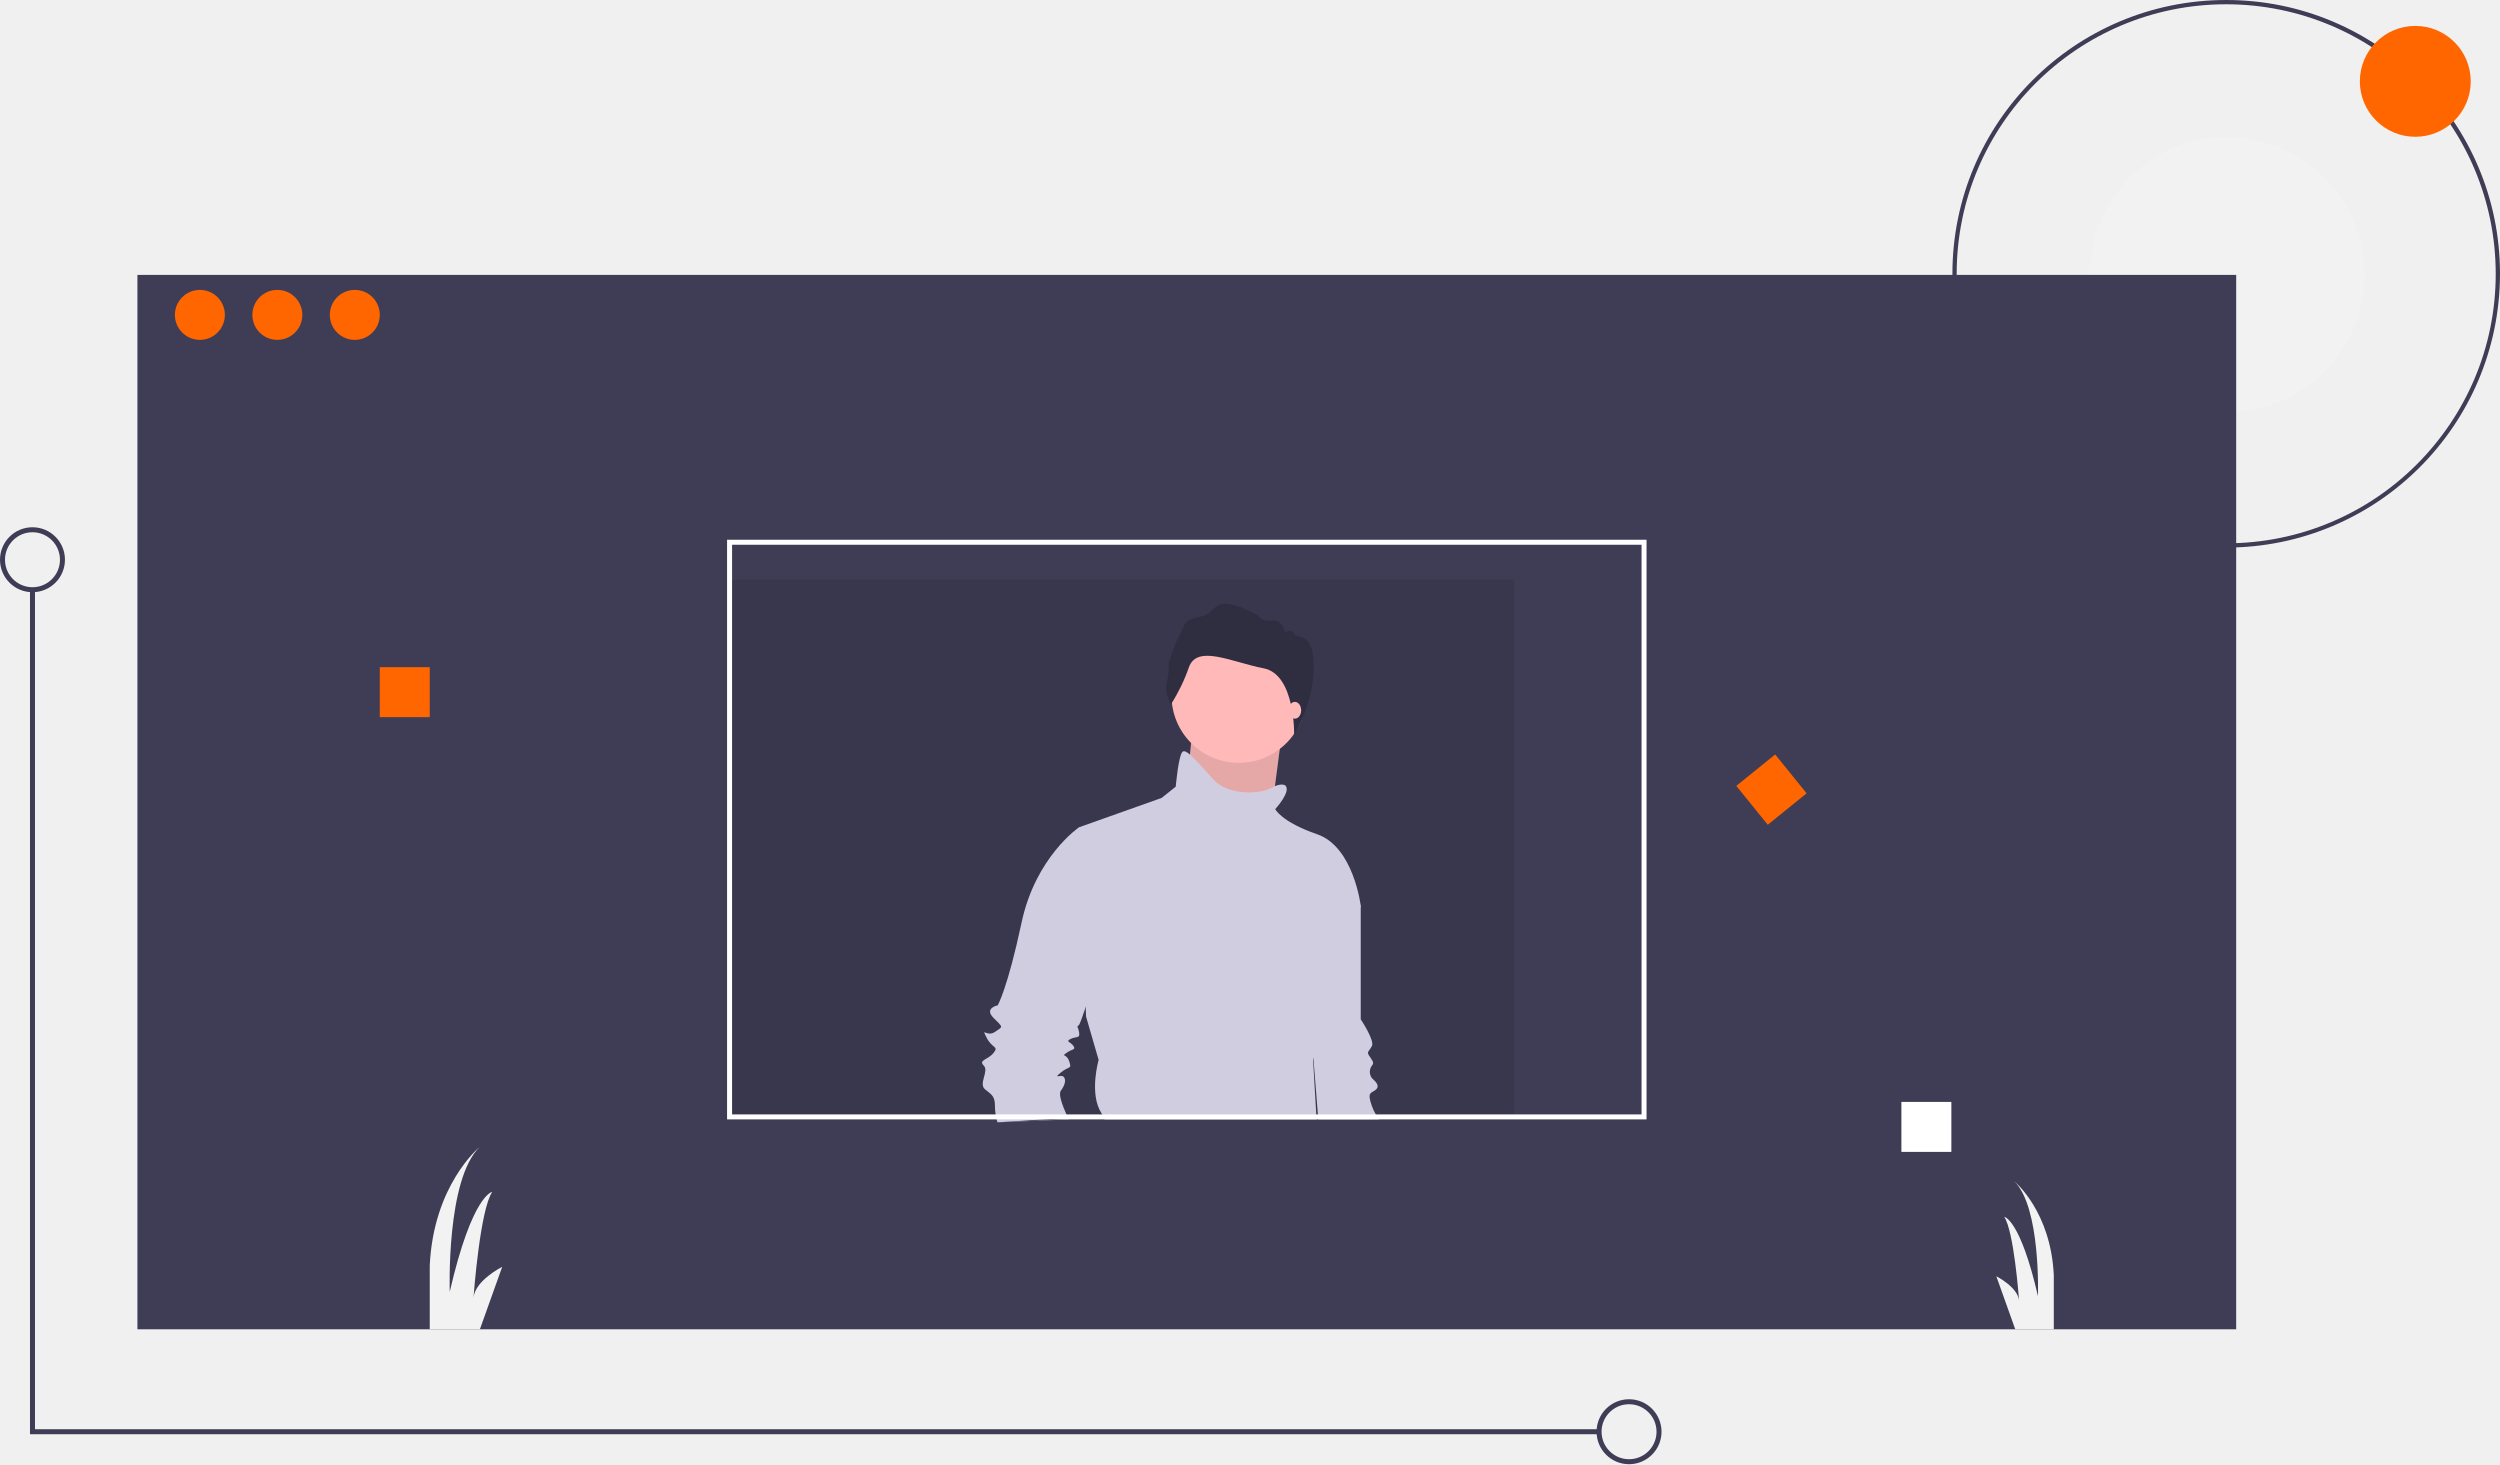
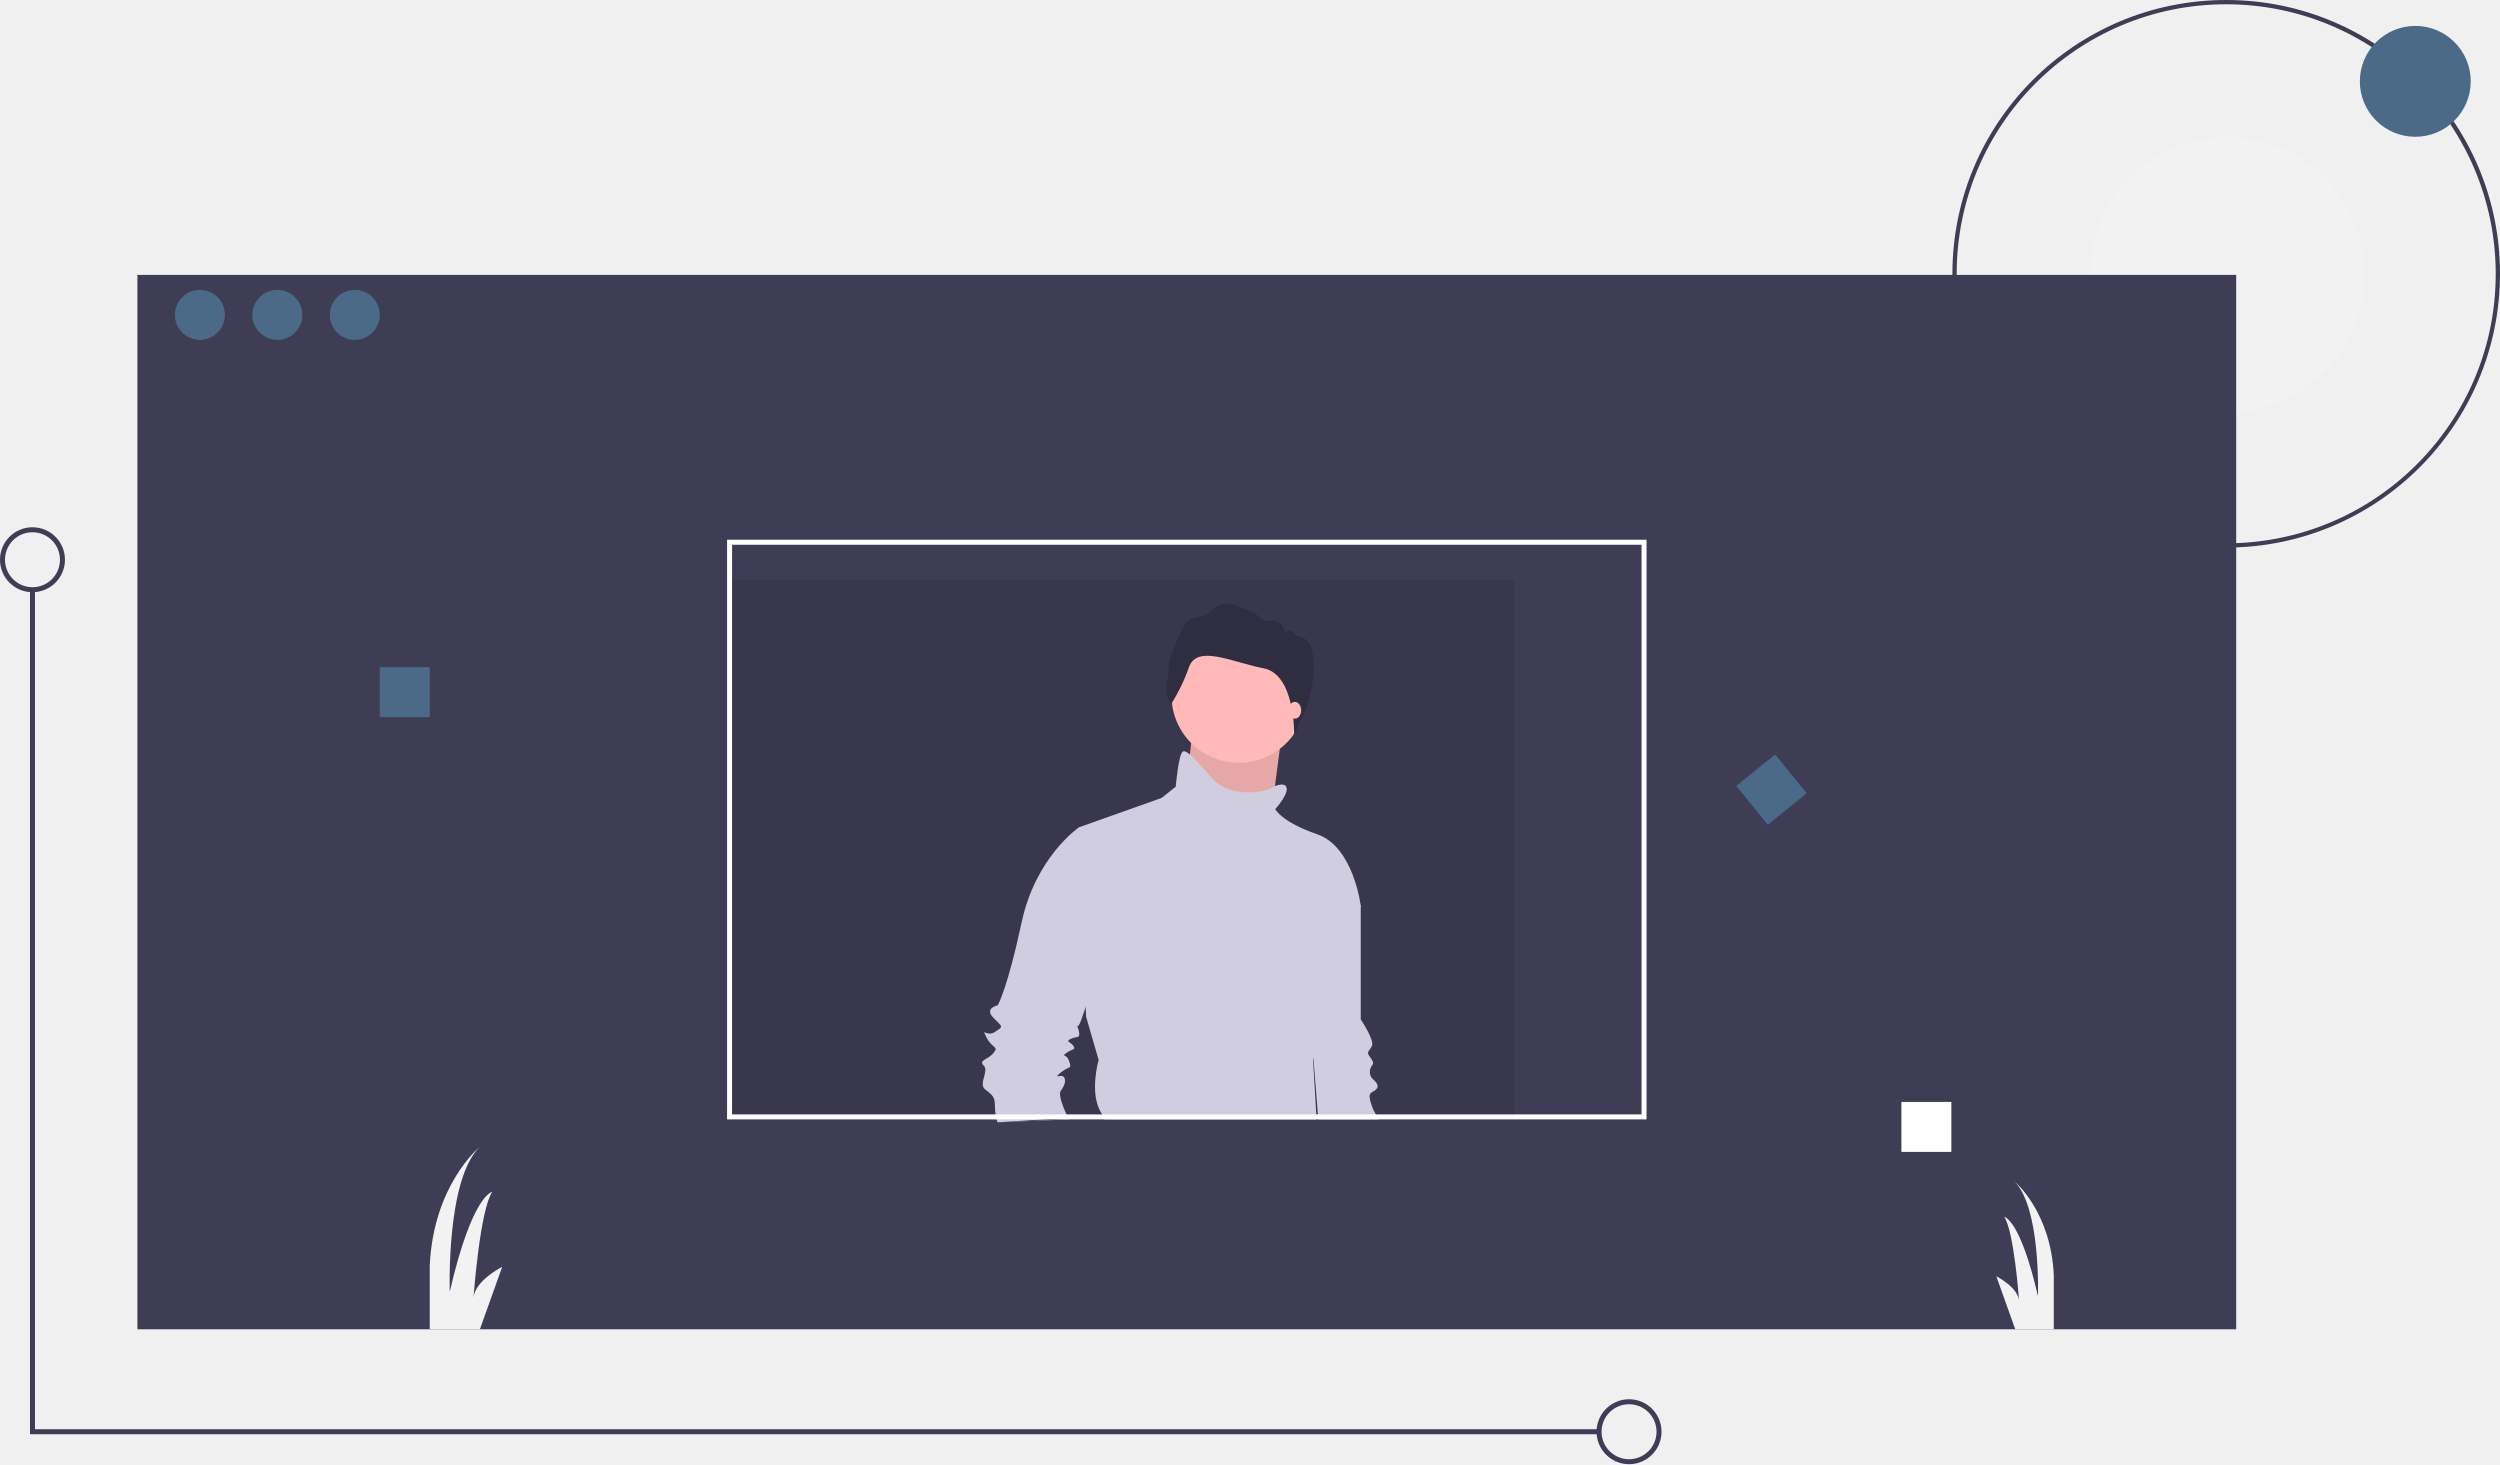
<svg xmlns="http://www.w3.org/2000/svg" id="e07c9319-842b-449a-9f57-029d5804b779" data-name="Layer 1" width="1168.75" height="684.517" viewBox="0 0 1168.75 684.517">
  <path d="M1056.375,363.742a128,128,0,1,1,128-128A128.145,128.145,0,0,1,1056.375,363.742Zm0-254a126,126,0,1,0,126,126A126.143,126.143,0,0,0,1056.375,109.742Z" transform="translate(-15.625 -107.7417)" fill="#3f3d56" />
  <circle cx="1041.179" cy="128.367" r="64.273" fill="#f2f2f2" />
  <rect x="64.244" y="128.517" width="981.176" height="492.924" fill="#3f3d56" />
  <rect x="339.908" y="271.021" width="367.941" height="252.303" opacity="0.1" />
-   <circle cx="1129.149" cy="38.028" r="25.917" fill="#ff6600" />
-   <circle cx="93.445" cy="147.206" r="11.681" fill="#ff6600" />
-   <circle cx="129.655" cy="147.206" r="11.681" fill="#ff6600" />
-   <circle cx="165.866" cy="147.206" r="11.681" fill="#ff6600" />
-   <rect x="177.546" y="311.903" width="23.361" height="23.361" fill="#ff6600" />
+   <circle cx="1129.149" cy="38.028" r="25.917" fill="#4B6A88" />
+   <circle cx="93.445" cy="147.206" r="11.681" fill="#4B6A88" />
+   <circle cx="129.655" cy="147.206" r="11.681" fill="#4B6A88" />
+   <circle cx="165.866" cy="147.206" r="11.681" fill="#4B6A88" />
+   <rect x="177.546" y="311.903" width="23.361" height="23.361" fill="#4B6A88" />
  <rect x="888.899" y="515.147" width="23.361" height="23.361" fill="#fff" />
-   <rect x="832.104" y="465.199" width="23.361" height="23.361" transform="translate(-127.7592 529.1579) rotate(-38.97687)" fill="#ff6600" />
+   <rect x="832.104" y="465.199" width="23.361" height="23.361" transform="translate(-127.7592 529.1579) rotate(-38.97687)" fill="#4B6A88" />
  <polygon points="747.563 670.5 14.017 670.5 14.017 275.693 16.353 275.693 16.353 668.164 747.563 668.164 747.563 670.5" fill="#3f3d56" />
  <path d="M777.205,792.258a15.185,15.185,0,1,1,15.185-15.185A15.202,15.202,0,0,1,777.205,792.258Zm0-28.034a12.849,12.849,0,1,0,12.849,12.849A12.863,12.863,0,0,0,777.205,764.225Z" transform="translate(-15.625 -107.7417)" fill="#3f3d56" />
  <path d="M30.81,384.603a15.185,15.185,0,1,1,15.185-15.185A15.202,15.202,0,0,1,30.81,384.603Zm0-28.034a12.849,12.849,0,1,0,12.849,12.849A12.863,12.863,0,0,0,30.81,356.569Z" transform="translate(-15.625 -107.7417)" fill="#3f3d56" />
  <path d="M250.407,699.981l-10.431,29.202H216.533V699.397c1.729-37.366,22.696-54.934,23.35-55.472-15.757,15.197-14.005,67.736-14.005,67.736,10.513-45.555,19.857-46.723,19.857-46.723-5.653,8.492-8.574,47.12-8.749,49.526C237.686,706.347,250.407,699.981,250.407,699.981Z" transform="translate(-15.625 -107.7417)" fill="#f2f2f2" />
  <path d="M975.776,703.952v25.23H957.753l-8.842-24.775S958.991,709.454,959.552,715.89c-.14-1.986-2.453-32.542-6.938-39.27,0,0,7.417.923,15.757,37.051,0,0,1.378-41.665-11.108-53.719C957.788,660.383,974.41,674.307,975.776,703.952Z" transform="translate(-15.625 -107.7417)" fill="#f2f2f2" />
  <path d="M660.34,631.06H631.93l-.19-2.33-2.07-25.97v-.01l-2.15-27,13.11-55.69,11.14,11.14V584.27s6.55,9.83,5.24,12.45-2.62,2.62-1.31,4.58c1.31,1.97,2.62,3.28,1.31,4.59a4.92,4.92,0,0,0,0,5.9c1.31,1.31,3.93,3.27,1.96,5.24-1.96,1.96-4.58.65-1.96,7.86a23.001,23.001,0,0,0,1.8,3.84A25.502,25.502,0,0,0,660.34,631.06Z" transform="translate(-15.625 -107.7417)" fill="#d0cde1" />
  <polygon points="557.189 343.847 553.258 383.159 593.225 389.056 596.173 366.452 599.122 343.847 557.189 343.847" fill="#ffb9b9" />
  <polygon points="557.189 343.847 553.258 383.159 593.225 389.056 596.173 366.452 599.122 343.847 557.189 343.847" opacity="0.1" />
  <circle cx="579.138" cy="325.174" r="31.45" fill="#ffb9b9" />
  <path d="M515.29,631.06c-.11-.23-.23-.47-.35-.73-.23-.49-.48-1.02-.75-1.6-1.74-3.88-3.87-9.4-2.64-11.05,1.97-2.62,2.62-5.24,1.31-6.55s-5.24,1.31-1.31-1.97c3.93-3.27,5.24-1.31,3.93-5.24s-3.93-1.96-1.31-3.93c2.62-1.96,4.59-1.31,3.28-3.27-1.31-1.97-3.93-1.97-1.31-3.28s4.59,0,3.93-3.28c-.66-3.27-1.31-1.96,0-3.27.34-.34,1.53-3.64,3.12-8.35,4.45-13.31,11.95-37.86,11.95-38.83,0-1.31-10.48-42.58-10.48-42.58l-4.59-2.63s-20.31,13.76-26.86,44.56c-6.56,30.79-11.14,38.66-11.14,38.66s-6.55,1.31-1.97,5.89c4.59,4.59,4.59,3.93.66,6.55s-6.55-2.62-3.93,2.62c2.62,5.25,5.89,3.94,3.27,7.21-2.62,3.28-7.2,3.28-4.58,5.9s-2.62,8.52.65,11.14c3.28,2.62,4.59,3.27,4.59,7.86a24.268,24.268,0,0,0,.31,3.84,19.597,19.597,0,0,0,.48,2.33c.15.61.3,1.07.4,1.36Z" transform="translate(-15.625 -107.7417)" fill="#d0cde1" />
  <polygon points="499.665 523.318 502.335 523.318 502.475 522.388 499.315 522.588 487.825 523.318 466.325 524.678 499.665 523.318" fill="#3f3d56" />
  <path d="M529.24,603.27l-5.89-20.31-.16-4.42-3.12-84.04,38.66-13.75L565.28,475.5s1.31-15.07,3.28-16.38c.71-.47,1.85.08,3.36,1.36,2.65,2.25,6.45,6.74,11.05,11.75,7.21,7.86,22.28,6.55,26.86,3.93a15.468,15.468,0,0,1,1.83-.91c3.29-1.36,4.72-.4,4.72-.4,3.28,2.62-4.58,11.14-4.58,11.14s2.62,5.89,19.65,11.79c17.04,5.9,20.32,33.42,20.32,33.42s-20.32,55.03-19.66,58.96c.56,3.37-1.76,10.59-2.44,12.59v.01c-.11.32-.18.51-.18.51l1.49,25.46.14,2.33H532.01a13.478,13.478,0,0,0-1.11-2.33c-.11-.18-.23-.37-.35-.56C524.66,618.99,529.24,603.27,529.24,603.27Z" transform="translate(-15.625 -107.7417)" fill="#d0cde1" />
  <path d="M563.095,436.944s-3.266-4.899-2.01-10.174a30.837,30.837,0,0,0,.879-9.17s2.638-8.542,5.276-13.315,1.382-6.783,9.672-8.29,4.899-12.31,26.755-.628a6.41,6.41,0,0,0,6.657,2.512c4.522-.879,6.155,5.401,6.155,5.401s3.015-1.759,4.145.754,9.191-1.508,9.191,15.45-9.173,32.105-9.173,32.105.672-28.524-14.275-31.414-31.026-11.305-34.92-.502A82.35,82.35,0,0,1,563.095,436.944Z" transform="translate(-15.625 -107.7417)" fill="#2f2e41" />
  <ellipse cx="605.346" cy="332.054" rx="2.948" ry="3.931" fill="#ffb9b9" />
  <path d="M355.53,360.07V631.06H785.38V360.07ZM783.05,628.73H357.87V362.41H783.05Z" transform="translate(-15.625 -107.7417)" fill="#fff" />
</svg>
